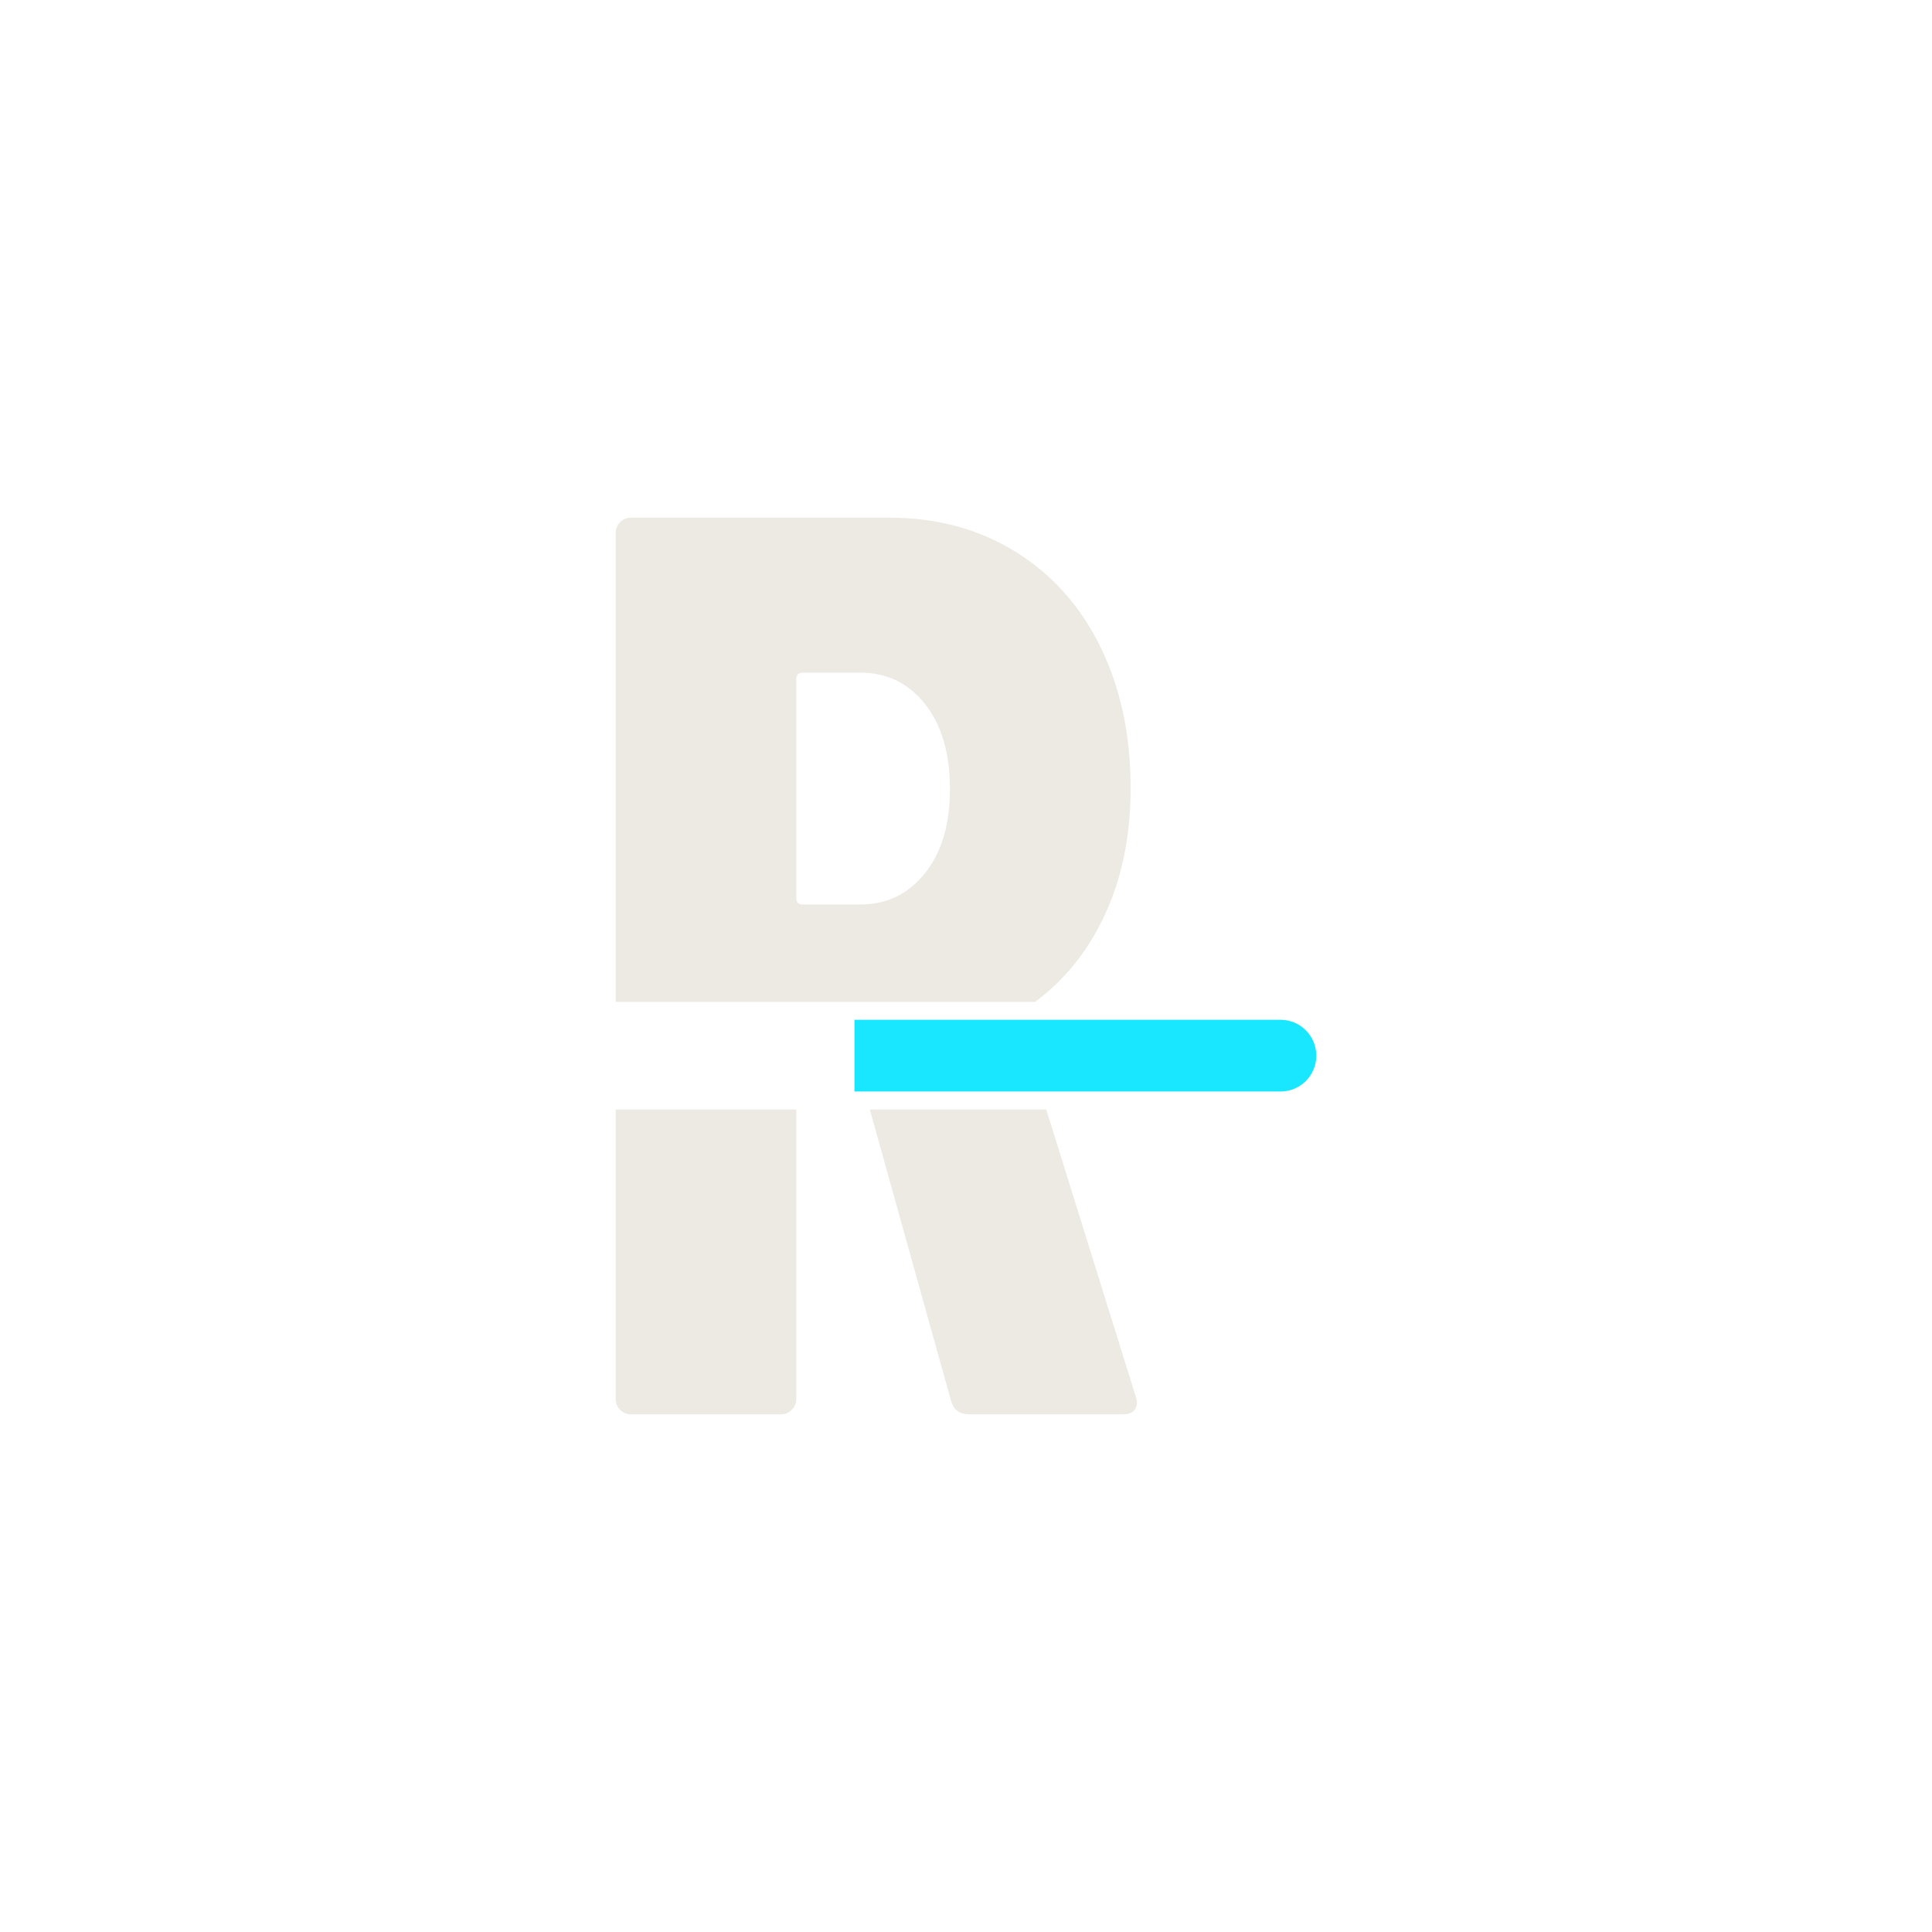
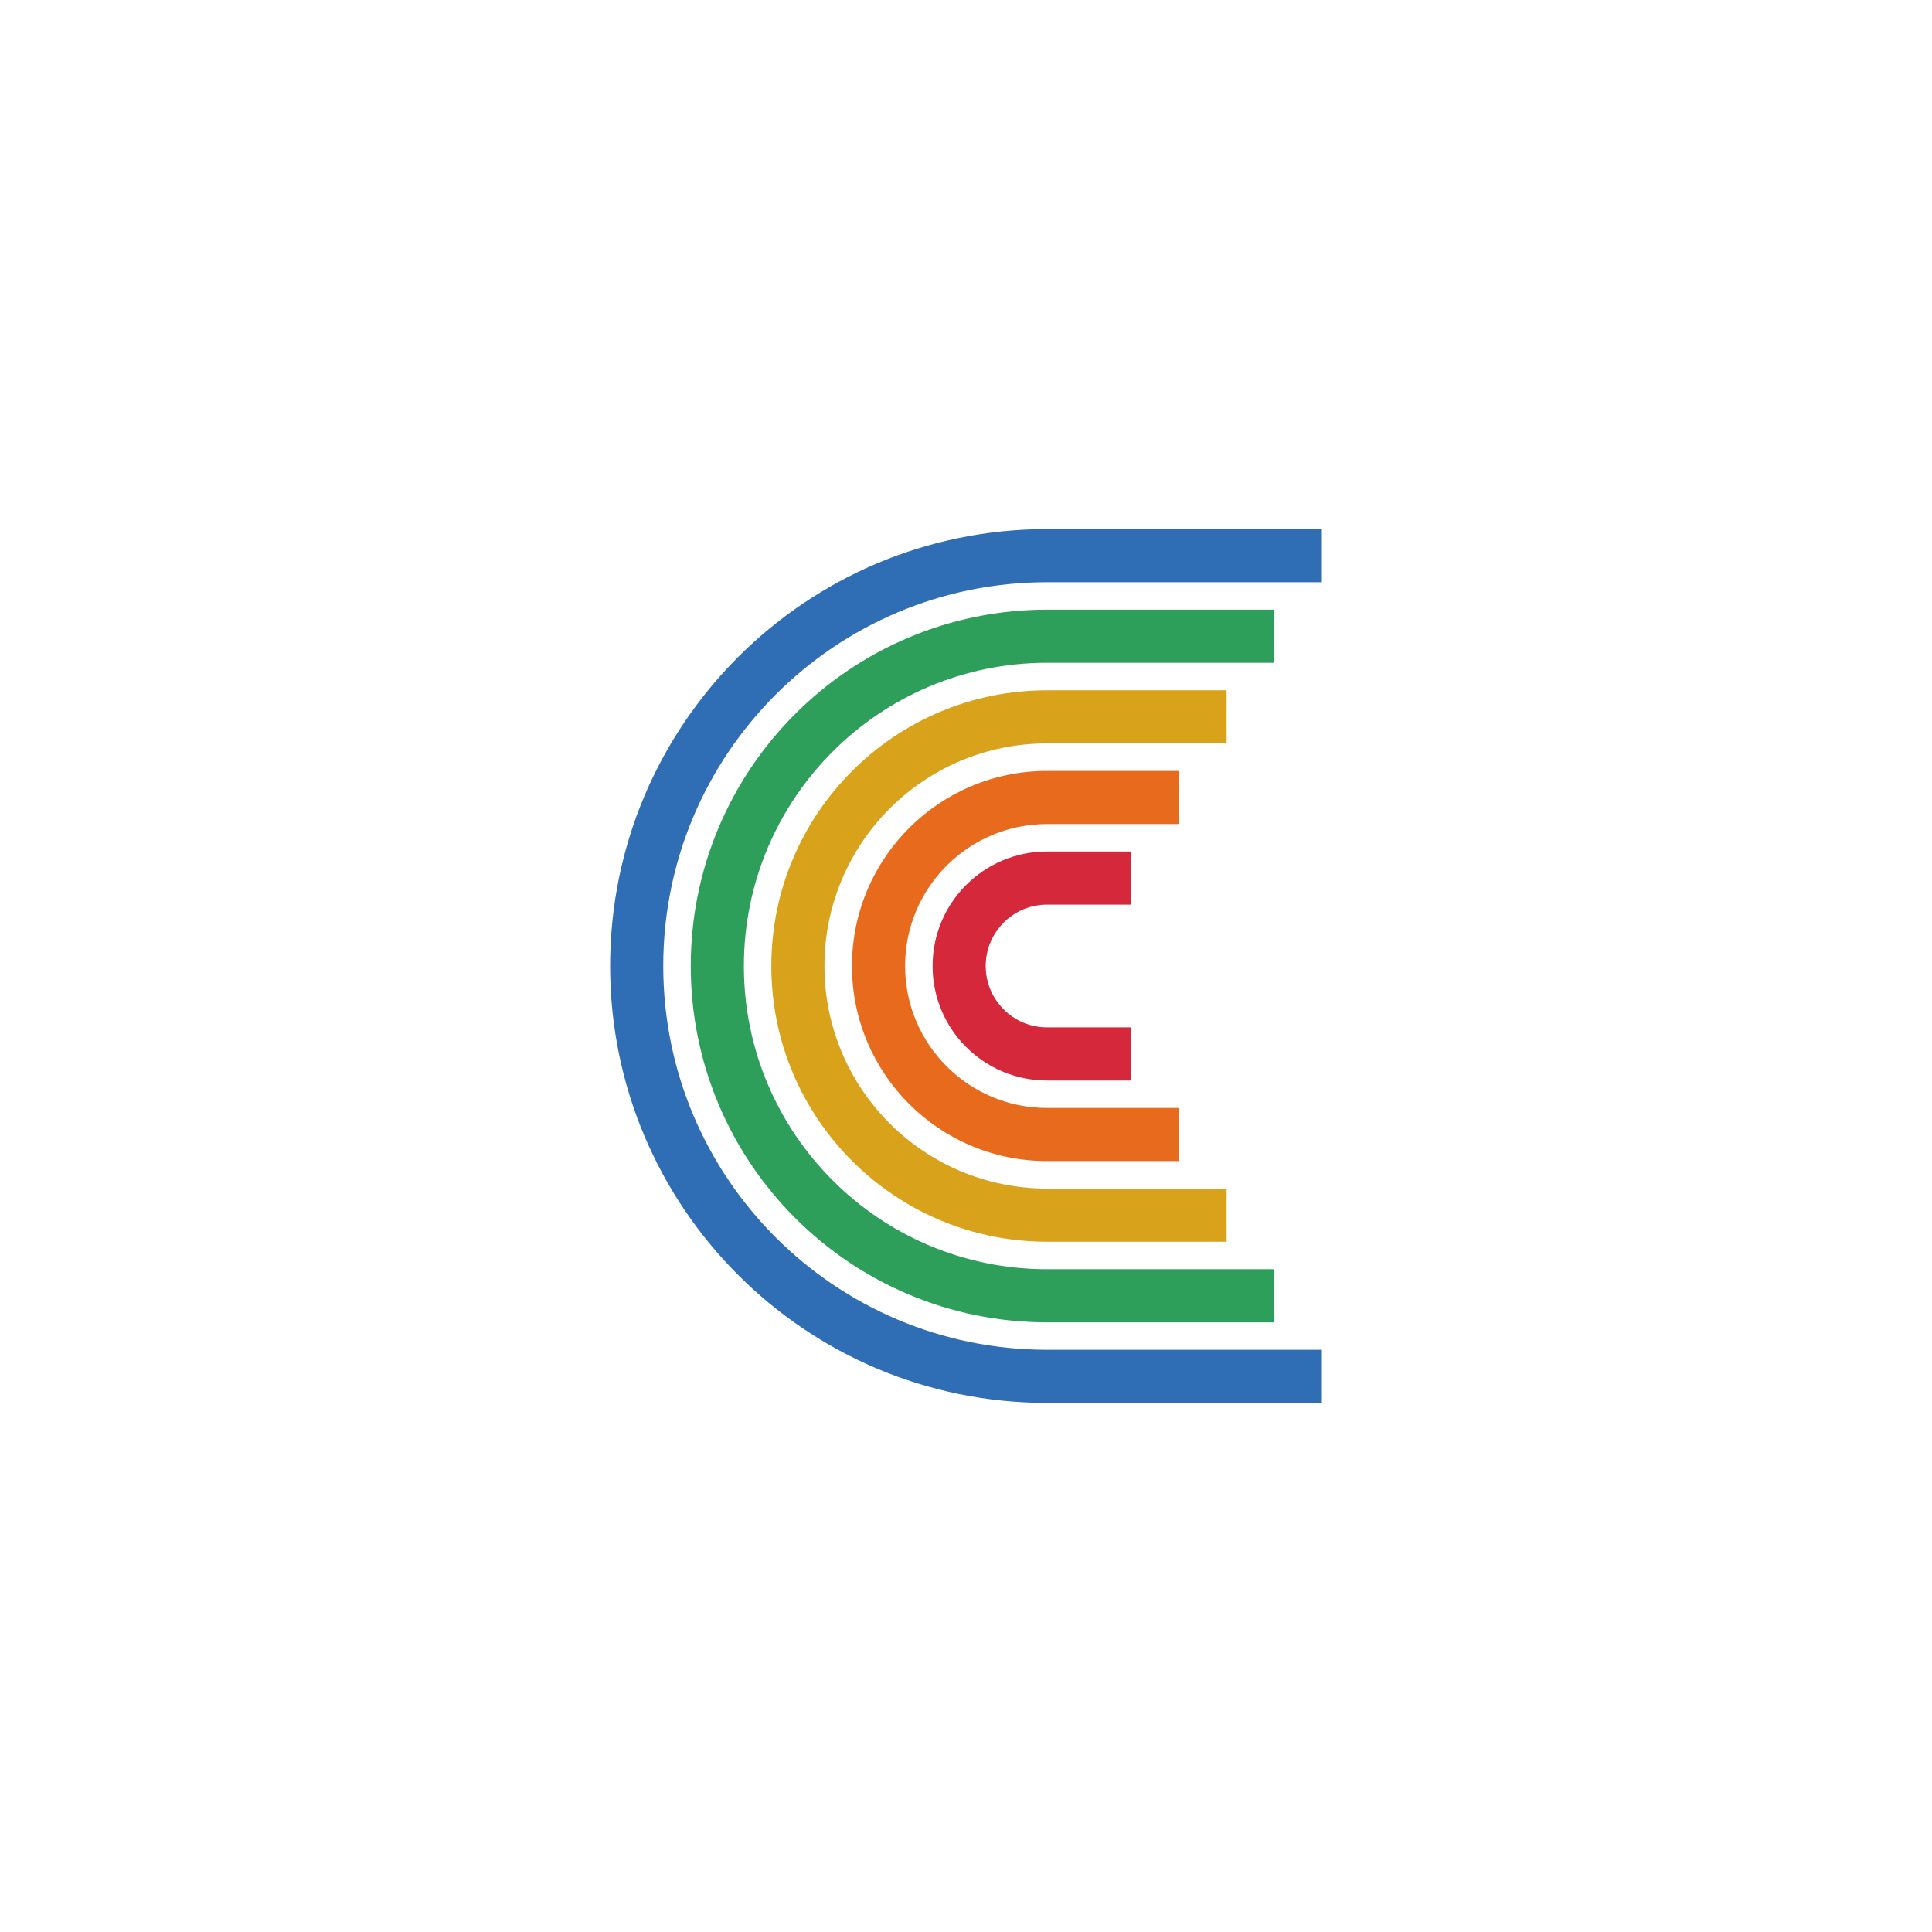
<svg xmlns="http://www.w3.org/2000/svg" viewBox="0 0 288 288" width="288" height="288">
-   <path fill="#EDEAE3" d="M91.78 149.35H154.28Q160.52 144.77 164.24 137.32Q168.54 128.72 168.54 117.46Q168.54 105.62 164.05 96.45Q159.56 87.29 151.35 82.23Q143.14 77.17 132.64 77.17H94.07Q93.11 77.17 92.44 77.84Q91.78 78.51 91.78 79.46V149.35ZM141.8 208.92Q142.38 210.83 144.48 210.83H167.39Q169.49 210.83 169.49 208.92L169.3 208.16L155.96 165.39H129.66ZM118.7 165.39H91.78V208.54Q91.78 209.49 92.44 210.16Q93.11 210.83 94.07 210.83H116.41Q117.36 210.83 118.03 210.16Q118.7 209.49 118.7 208.54V165.39ZM118.7 101.23Q118.7 100.27 119.65 100.27H128.25Q134.17 100.27 137.89 104.95Q141.61 109.63 141.61 117.65Q141.61 125.48 137.89 130.16Q134.17 134.83 128.25 134.83H119.65Q118.7 134.83 118.7 133.88Z" />
-   <path fill="#19E6FF" d="M127.37 162.71H190.88C193.83 162.71 196.22 160.32 196.22 157.37C196.22 154.41 193.83 152.02 190.88 152.02H127.37Z" />
+   <path fill="#2F6DB5" d="M197.05 78.87L156.08 78.87C120.11 78.87 90.95 108.03 90.95 144C90.95 179.97 120.11 209.13 156.08 209.13L197.05 209.13L197.05 201.21L156.08 201.21C124.49 201.21 98.87 175.6 98.87 144C98.87 112.4 124.49 86.79 156.08 86.79L197.05 86.79Z" />
+   <path fill="#2E9E5B" d="M189.95 90.88L156.08 90.88C126.75 90.88 102.97 114.67 102.97 144C102.97 173.33 126.75 197.12 156.08 197.12L189.95 197.12L189.95 189.2L156.08 189.2C131.12 189.2 110.89 168.96 110.89 144C110.89 119.04 131.12 98.8 156.08 98.8L189.95 98.8Z" />
+   <path fill="#D9A21B" d="M182.85 102.9L156.08 102.9C133.39 102.9 114.98 121.3 114.98 144C114.98 166.7 133.39 185.1 156.08 185.1L182.85 185.1L182.85 177.18L156.08 177.18C137.76 177.18 122.9 162.32 122.9 144C122.9 125.68 137.76 110.82 156.08 110.82L182.85 110.82Z" />
+   <path fill="#E86A1C" d="M175.75 114.92L156.08 114.92C140.02 114.92 127 127.94 127 144C127 160.06 140.02 173.08 156.08 173.08L175.75 173.08L175.75 165.16L156.08 165.16C144.4 165.16 134.92 155.69 134.92 144C134.92 132.31 144.4 122.84 156.08 122.84L175.75 122.84Z" />
+   <path fill="#D6283B" d="M168.65 126.93L156.08 126.93C146.66 126.93 139.02 134.57 139.02 144C139.02 153.43 146.66 161.07 156.08 161.07L168.65 161.07L168.65 153.15L156.08 153.15C151.03 153.15 146.94 149.05 146.94 144C146.94 138.95 151.03 134.85 156.08 134.85L168.65 134.85Z" />
</svg>
